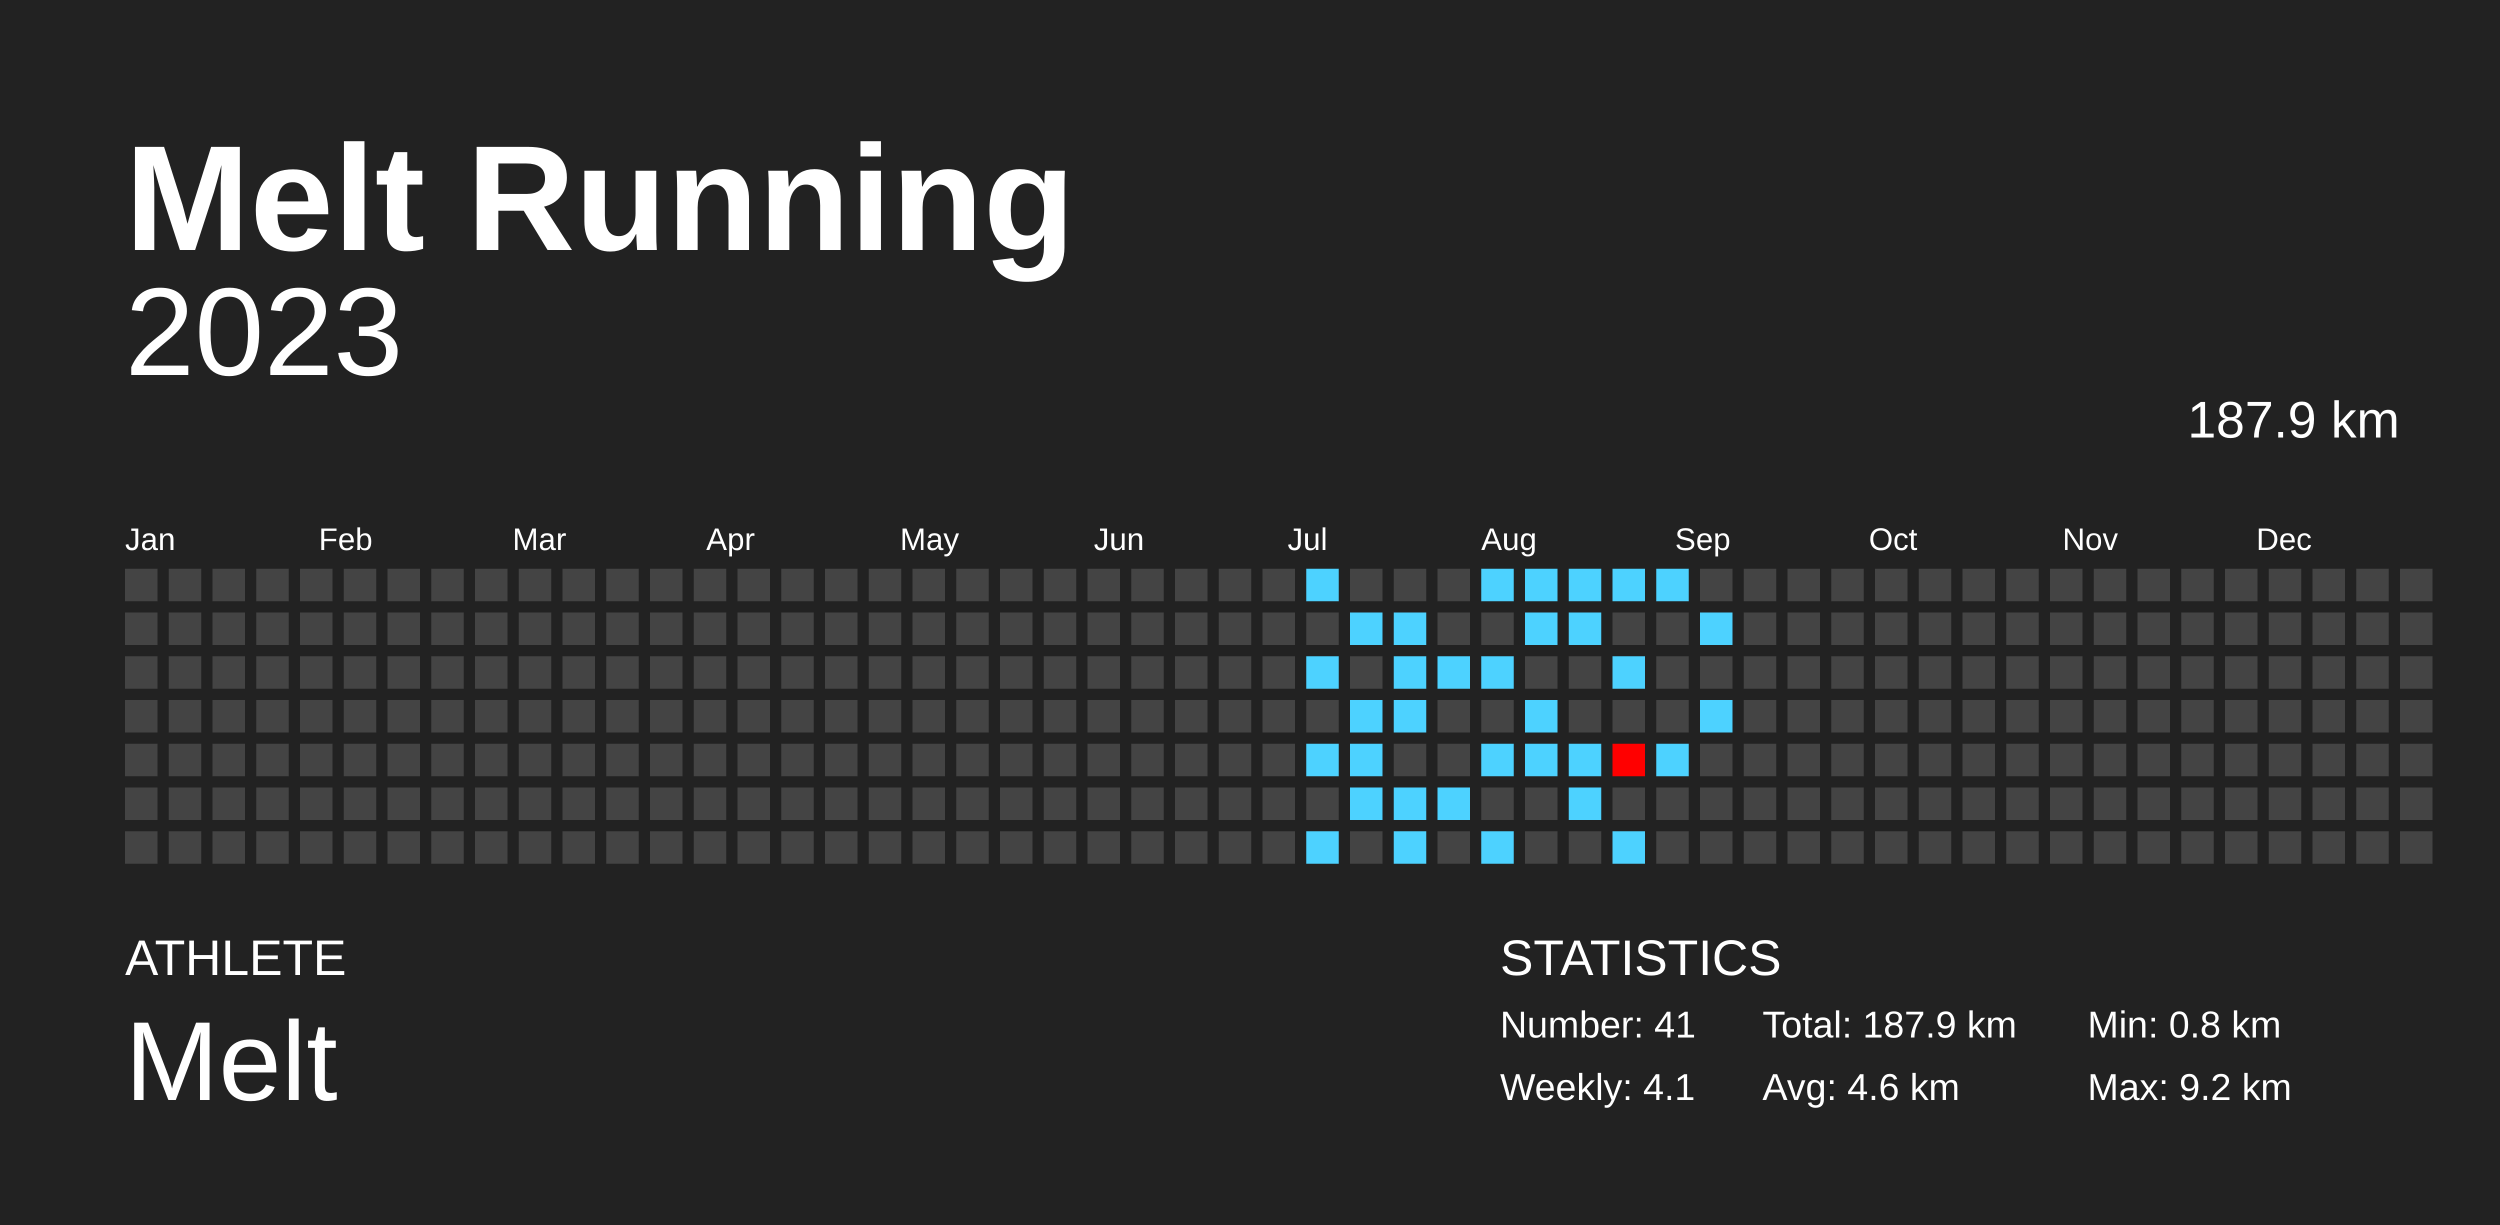
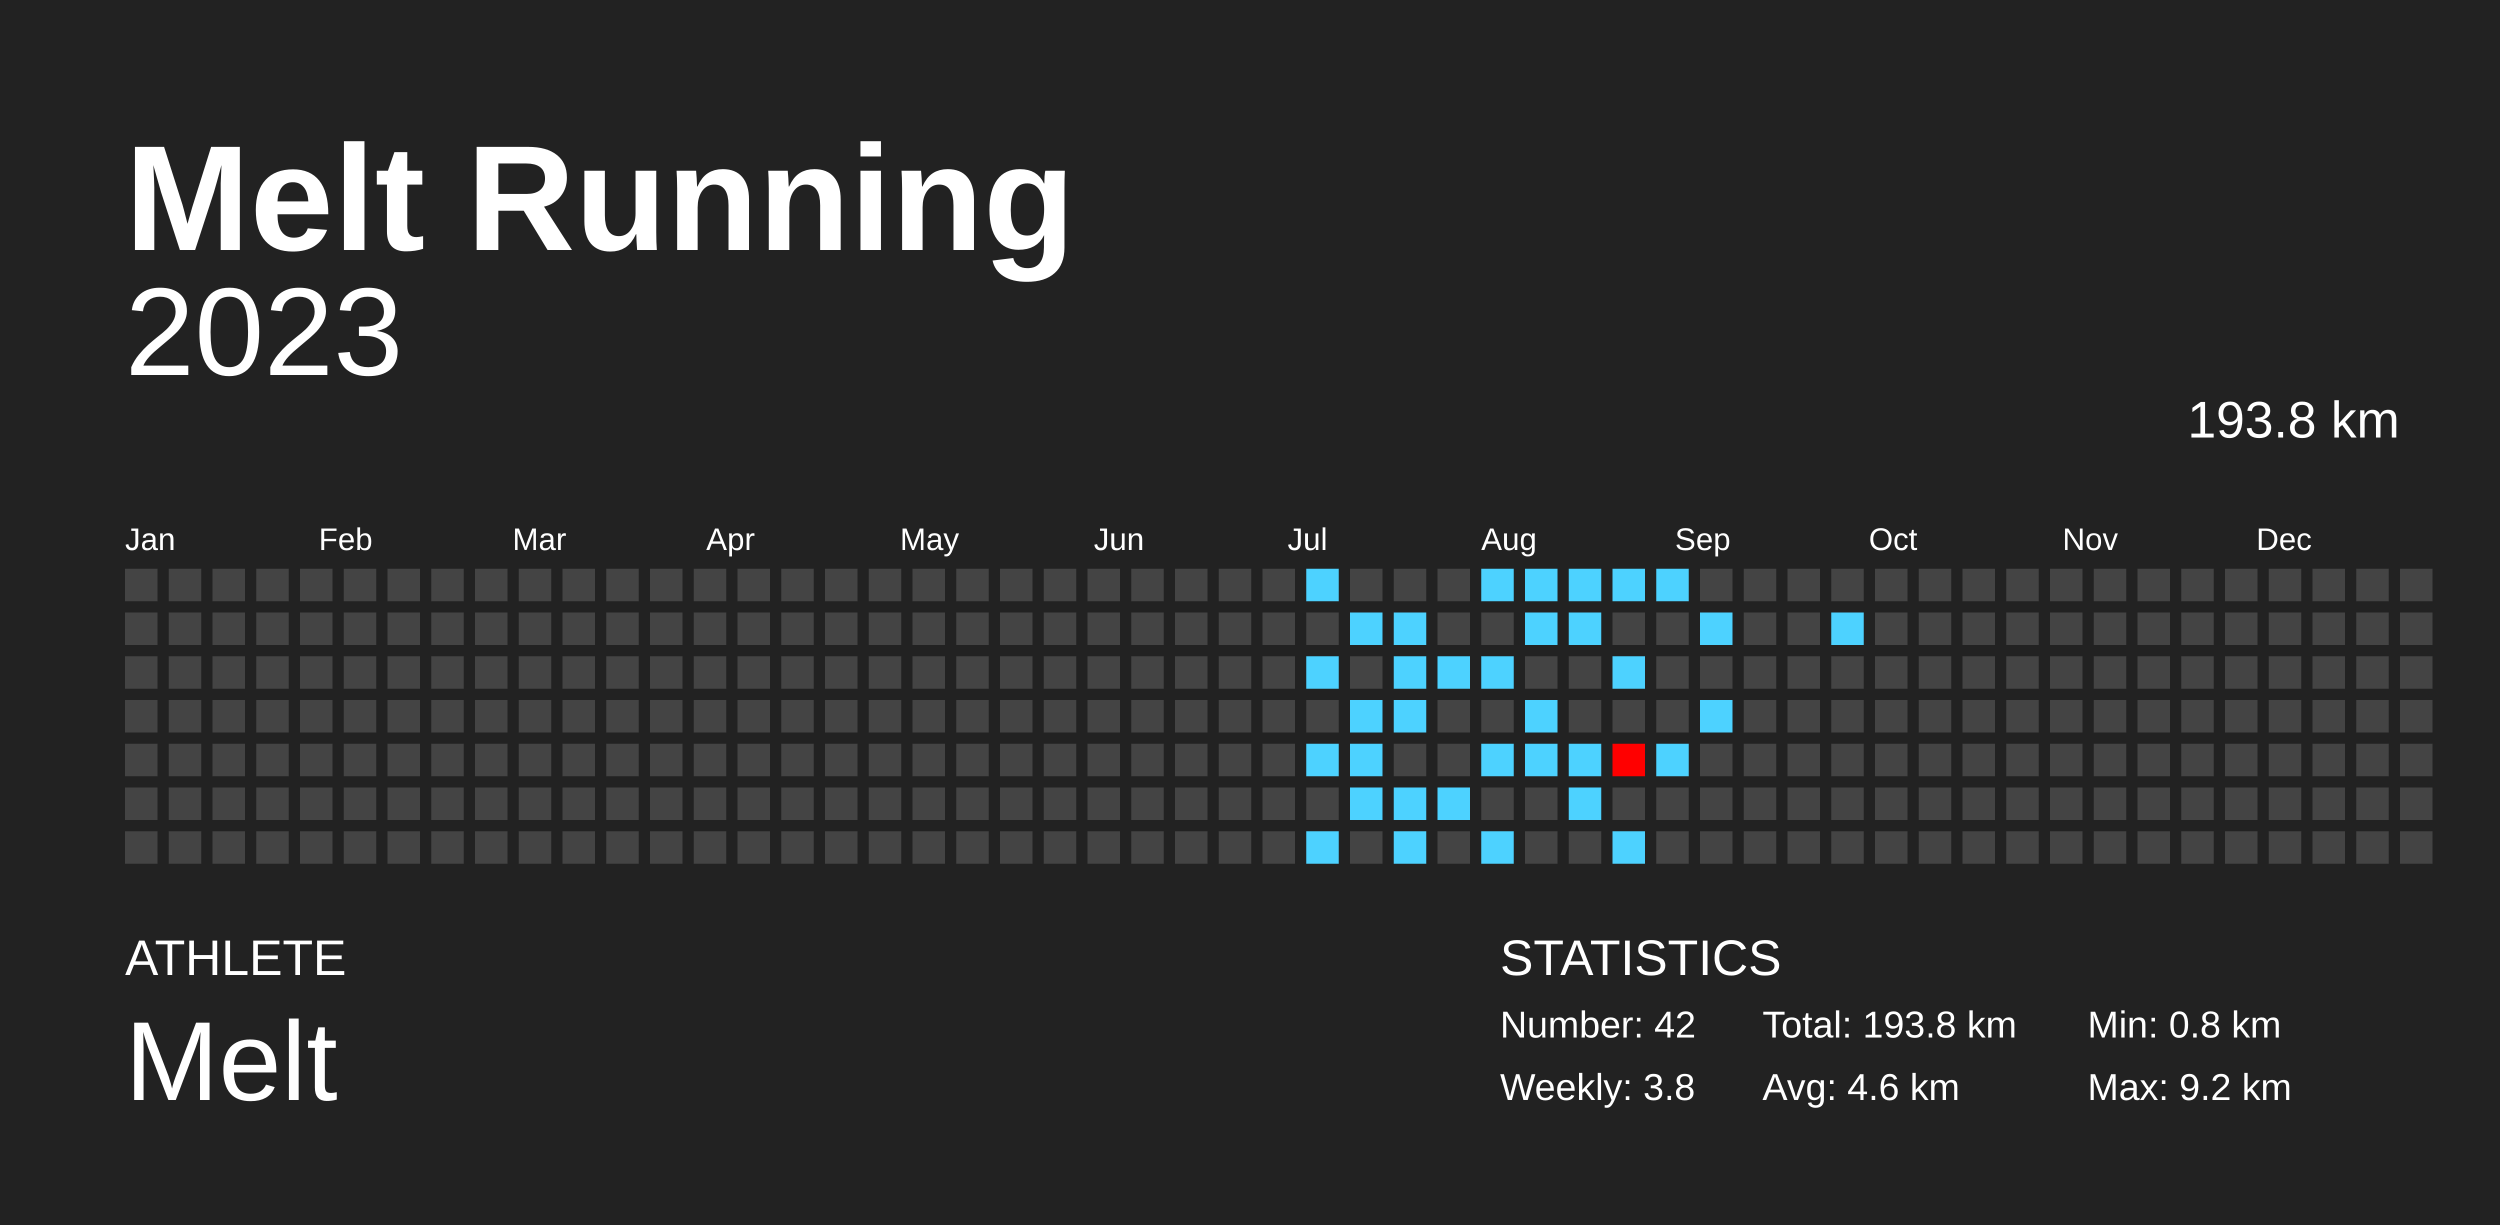
<svg xmlns="http://www.w3.org/2000/svg" baseProfile="full" height="98mm" version="1.1" viewBox="0,0,200,98" width="200mm">
  <defs />
  <rect fill="#222222" height="98" width="200" x="0" y="0" />
  <text fill="#FFFFFF" style="font-size:12px; font-family:Arial; font-weight:bold;" x="10" y="20">Melt Running</text>
  <text fill="#FFFFFF" style="font-size:4px; font-family:Arial" x="10" y="78">ATHLETE</text>
  <text fill="#FFFFFF" style="font-size:9px; font-family:Arial" x="10" y="88">Melt</text>
  <text fill="#FFFFFF" style="font-size:4px; font-family:Arial" x="120" y="78">STATISTICS</text>
-   <text fill="#FFFFFF" style="font-size:3px; font-family:Arial" x="120" y="83">Number: 41</text>
-   <text fill="#FFFFFF" style="font-size:3px; font-family:Arial" x="120" y="88">Weekly: 4.1</text>
-   <text fill="#FFFFFF" style="font-size:3px; font-family:Arial" x="141" y="83">Total: 187.9 km</text>
+   <text fill="#FFFFFF" style="font-size:3px; font-family:Arial" x="120" y="83">Number: 42</text>
+   <text fill="#FFFFFF" style="font-size:3px; font-family:Arial" x="120" y="88">Weekly: 3.8</text>
+   <text fill="#FFFFFF" style="font-size:3px; font-family:Arial" x="141" y="83">Total: 193.8 km</text>
  <text fill="#FFFFFF" style="font-size:3px; font-family:Arial" x="141" y="88">Avg: 4.6 km</text>
  <text fill="#FFFFFF" style="font-size:3px; font-family:Arial" x="167" y="83">Min: 0.8 km</text>
  <text fill="#FFFFFF" style="font-size:3px; font-family:Arial" x="167" y="88">Max: 9.2 km</text>
  <text alignment-baseline="hanging" fill="#FFFFFF" style="font-size:10.0px; font-family:Arial;" x="10" y="30">2023</text>
-   <text alignment-baseline="hanging" fill="#FFFFFF" style="font-size:4.125px; font-family:Arial;" x="175" y="35">187.9 km</text>
+   <text alignment-baseline="hanging" fill="#FFFFFF" style="font-size:4.125px; font-family:Arial;" x="175" y="35">193.8 km</text>
  <text fill="#FFFFFF" style="font-size:2.5px; font-family:Arial" x="10.0" y="44">Jan</text>
  <text fill="#FFFFFF" style="font-size:2.5px; font-family:Arial" x="25.5" y="44">Feb</text>
  <text fill="#FFFFFF" style="font-size:2.5px; font-family:Arial" x="41.0" y="44">Mar</text>
  <text fill="#FFFFFF" style="font-size:2.5px; font-family:Arial" x="56.5" y="44">Apr</text>
  <text fill="#FFFFFF" style="font-size:2.5px; font-family:Arial" x="72.0" y="44">May</text>
  <text fill="#FFFFFF" style="font-size:2.5px; font-family:Arial" x="87.5" y="44">Jun</text>
  <text fill="#FFFFFF" style="font-size:2.5px; font-family:Arial" x="103.0" y="44">Jul</text>
  <text fill="#FFFFFF" style="font-size:2.5px; font-family:Arial" x="118.5" y="44">Aug</text>
  <text fill="#FFFFFF" style="font-size:2.5px; font-family:Arial" x="134.0" y="44">Sep</text>
  <text fill="#FFFFFF" style="font-size:2.5px; font-family:Arial" x="149.5" y="44">Oct</text>
  <text fill="#FFFFFF" style="font-size:2.5px; font-family:Arial" x="165.0" y="44">Nov</text>
  <text fill="#FFFFFF" style="font-size:2.5px; font-family:Arial" x="180.5" y="44">Dec</text>
  <rect fill="#444444" height="2.6" width="2.6" x="10.0" y="45.5" />
  <rect fill="#444444" height="2.6" width="2.6" x="10.0" y="49.0" />
  <rect fill="#444444" height="2.6" width="2.6" x="10.0" y="52.5" />
  <rect fill="#444444" height="2.6" width="2.6" x="10.0" y="56.0" />
  <rect fill="#444444" height="2.6" width="2.6" x="10.0" y="59.5" />
  <rect fill="#444444" height="2.6" width="2.6" x="10.0" y="63.0" />
  <rect fill="#444444" height="2.6" width="2.6" x="10.0" y="66.5" />
  <rect fill="#444444" height="2.6" width="2.6" x="13.5" y="45.5" />
  <rect fill="#444444" height="2.6" width="2.6" x="13.5" y="49.0" />
  <rect fill="#444444" height="2.6" width="2.6" x="13.5" y="52.5" />
  <rect fill="#444444" height="2.6" width="2.6" x="13.5" y="56.0" />
  <rect fill="#444444" height="2.6" width="2.6" x="13.5" y="59.5" />
  <rect fill="#444444" height="2.6" width="2.6" x="13.5" y="63.0" />
  <rect fill="#444444" height="2.6" width="2.6" x="13.5" y="66.5" />
  <rect fill="#444444" height="2.6" width="2.6" x="17.0" y="45.5" />
  <rect fill="#444444" height="2.6" width="2.6" x="17.0" y="49.0" />
  <rect fill="#444444" height="2.6" width="2.6" x="17.0" y="52.5" />
  <rect fill="#444444" height="2.6" width="2.6" x="17.0" y="56.0" />
  <rect fill="#444444" height="2.6" width="2.6" x="17.0" y="59.5" />
  <rect fill="#444444" height="2.6" width="2.6" x="17.0" y="63.0" />
  <rect fill="#444444" height="2.6" width="2.6" x="17.0" y="66.5" />
  <rect fill="#444444" height="2.6" width="2.6" x="20.5" y="45.5" />
  <rect fill="#444444" height="2.6" width="2.6" x="20.5" y="49.0" />
  <rect fill="#444444" height="2.6" width="2.6" x="20.5" y="52.5" />
  <rect fill="#444444" height="2.6" width="2.6" x="20.5" y="56.0" />
  <rect fill="#444444" height="2.6" width="2.6" x="20.5" y="59.5" />
  <rect fill="#444444" height="2.6" width="2.6" x="20.5" y="63.0" />
  <rect fill="#444444" height="2.6" width="2.6" x="20.5" y="66.5" />
  <rect fill="#444444" height="2.6" width="2.6" x="24.0" y="45.5" />
  <rect fill="#444444" height="2.6" width="2.6" x="24.0" y="49.0" />
  <rect fill="#444444" height="2.6" width="2.6" x="24.0" y="52.5" />
  <rect fill="#444444" height="2.6" width="2.6" x="24.0" y="56.0" />
  <rect fill="#444444" height="2.6" width="2.6" x="24.0" y="59.5" />
  <rect fill="#444444" height="2.6" width="2.6" x="24.0" y="63.0" />
  <rect fill="#444444" height="2.6" width="2.6" x="24.0" y="66.5" />
  <rect fill="#444444" height="2.6" width="2.6" x="27.5" y="45.5" />
  <rect fill="#444444" height="2.6" width="2.6" x="27.5" y="49.0" />
  <rect fill="#444444" height="2.6" width="2.6" x="27.5" y="52.5" />
  <rect fill="#444444" height="2.6" width="2.6" x="27.5" y="56.0" />
  <rect fill="#444444" height="2.6" width="2.6" x="27.5" y="59.5" />
  <rect fill="#444444" height="2.6" width="2.6" x="27.5" y="63.0" />
  <rect fill="#444444" height="2.6" width="2.6" x="27.5" y="66.5" />
  <rect fill="#444444" height="2.6" width="2.6" x="31.0" y="45.5" />
  <rect fill="#444444" height="2.6" width="2.6" x="31.0" y="49.0" />
  <rect fill="#444444" height="2.6" width="2.6" x="31.0" y="52.5" />
  <rect fill="#444444" height="2.6" width="2.6" x="31.0" y="56.0" />
  <rect fill="#444444" height="2.6" width="2.6" x="31.0" y="59.5" />
  <rect fill="#444444" height="2.6" width="2.6" x="31.0" y="63.0" />
  <rect fill="#444444" height="2.6" width="2.6" x="31.0" y="66.5" />
  <rect fill="#444444" height="2.6" width="2.6" x="34.5" y="45.5" />
  <rect fill="#444444" height="2.6" width="2.6" x="34.5" y="49.0" />
  <rect fill="#444444" height="2.6" width="2.6" x="34.5" y="52.5" />
  <rect fill="#444444" height="2.6" width="2.6" x="34.5" y="56.0" />
  <rect fill="#444444" height="2.6" width="2.6" x="34.5" y="59.5" />
  <rect fill="#444444" height="2.6" width="2.6" x="34.5" y="63.0" />
  <rect fill="#444444" height="2.6" width="2.6" x="34.5" y="66.5" />
  <rect fill="#444444" height="2.6" width="2.6" x="38.0" y="45.5" />
  <rect fill="#444444" height="2.6" width="2.6" x="38.0" y="49.0" />
  <rect fill="#444444" height="2.6" width="2.6" x="38.0" y="52.5" />
  <rect fill="#444444" height="2.6" width="2.6" x="38.0" y="56.0" />
  <rect fill="#444444" height="2.6" width="2.6" x="38.0" y="59.5" />
  <rect fill="#444444" height="2.6" width="2.6" x="38.0" y="63.0" />
  <rect fill="#444444" height="2.6" width="2.6" x="38.0" y="66.5" />
  <rect fill="#444444" height="2.6" width="2.6" x="41.5" y="45.5" />
  <rect fill="#444444" height="2.6" width="2.6" x="41.5" y="49.0" />
  <rect fill="#444444" height="2.6" width="2.6" x="41.5" y="52.5" />
  <rect fill="#444444" height="2.6" width="2.6" x="41.5" y="56.0" />
  <rect fill="#444444" height="2.6" width="2.6" x="41.5" y="59.5" />
  <rect fill="#444444" height="2.6" width="2.6" x="41.5" y="63.0" />
  <rect fill="#444444" height="2.6" width="2.6" x="41.5" y="66.5" />
  <rect fill="#444444" height="2.6" width="2.6" x="45.0" y="45.5" />
  <rect fill="#444444" height="2.6" width="2.6" x="45.0" y="49.0" />
  <rect fill="#444444" height="2.6" width="2.6" x="45.0" y="52.5" />
  <rect fill="#444444" height="2.6" width="2.6" x="45.0" y="56.0" />
  <rect fill="#444444" height="2.6" width="2.6" x="45.0" y="59.5" />
  <rect fill="#444444" height="2.6" width="2.6" x="45.0" y="63.0" />
  <rect fill="#444444" height="2.6" width="2.6" x="45.0" y="66.5" />
  <rect fill="#444444" height="2.6" width="2.6" x="48.5" y="45.5" />
  <rect fill="#444444" height="2.6" width="2.6" x="48.5" y="49.0" />
  <rect fill="#444444" height="2.6" width="2.6" x="48.5" y="52.5" />
  <rect fill="#444444" height="2.6" width="2.6" x="48.5" y="56.0" />
  <rect fill="#444444" height="2.6" width="2.6" x="48.5" y="59.5" />
  <rect fill="#444444" height="2.6" width="2.6" x="48.5" y="63.0" />
  <rect fill="#444444" height="2.6" width="2.6" x="48.5" y="66.5" />
  <rect fill="#444444" height="2.6" width="2.6" x="52.0" y="45.5" />
  <rect fill="#444444" height="2.6" width="2.6" x="52.0" y="49.0" />
  <rect fill="#444444" height="2.6" width="2.6" x="52.0" y="52.5" />
  <rect fill="#444444" height="2.6" width="2.6" x="52.0" y="56.0" />
  <rect fill="#444444" height="2.6" width="2.6" x="52.0" y="59.5" />
  <rect fill="#444444" height="2.6" width="2.6" x="52.0" y="63.0" />
  <rect fill="#444444" height="2.6" width="2.6" x="52.0" y="66.5" />
  <rect fill="#444444" height="2.6" width="2.6" x="55.5" y="45.5" />
  <rect fill="#444444" height="2.6" width="2.6" x="55.5" y="49.0" />
  <rect fill="#444444" height="2.6" width="2.6" x="55.5" y="52.5" />
  <rect fill="#444444" height="2.6" width="2.6" x="55.5" y="56.0" />
  <rect fill="#444444" height="2.6" width="2.6" x="55.5" y="59.5" />
  <rect fill="#444444" height="2.6" width="2.6" x="55.5" y="63.0" />
  <rect fill="#444444" height="2.6" width="2.6" x="55.5" y="66.5" />
  <rect fill="#444444" height="2.6" width="2.6" x="59.0" y="45.5" />
  <rect fill="#444444" height="2.6" width="2.6" x="59.0" y="49.0" />
  <rect fill="#444444" height="2.6" width="2.6" x="59.0" y="52.5" />
  <rect fill="#444444" height="2.6" width="2.6" x="59.0" y="56.0" />
  <rect fill="#444444" height="2.6" width="2.6" x="59.0" y="59.5" />
  <rect fill="#444444" height="2.6" width="2.6" x="59.0" y="63.0" />
  <rect fill="#444444" height="2.6" width="2.6" x="59.0" y="66.5" />
  <rect fill="#444444" height="2.6" width="2.6" x="62.5" y="45.5" />
  <rect fill="#444444" height="2.6" width="2.6" x="62.5" y="49.0" />
  <rect fill="#444444" height="2.6" width="2.6" x="62.5" y="52.5" />
  <rect fill="#444444" height="2.6" width="2.6" x="62.5" y="56.0" />
  <rect fill="#444444" height="2.6" width="2.6" x="62.5" y="59.5" />
  <rect fill="#444444" height="2.6" width="2.6" x="62.5" y="63.0" />
  <rect fill="#444444" height="2.6" width="2.6" x="62.5" y="66.5" />
  <rect fill="#444444" height="2.6" width="2.6" x="66.0" y="45.5" />
  <rect fill="#444444" height="2.6" width="2.6" x="66.0" y="49.0" />
  <rect fill="#444444" height="2.6" width="2.6" x="66.0" y="52.5" />
  <rect fill="#444444" height="2.6" width="2.6" x="66.0" y="56.0" />
  <rect fill="#444444" height="2.6" width="2.6" x="66.0" y="59.5" />
  <rect fill="#444444" height="2.6" width="2.6" x="66.0" y="63.0" />
  <rect fill="#444444" height="2.6" width="2.6" x="66.0" y="66.5" />
  <rect fill="#444444" height="2.6" width="2.6" x="69.5" y="45.5" />
  <rect fill="#444444" height="2.6" width="2.6" x="69.5" y="49.0" />
  <rect fill="#444444" height="2.6" width="2.6" x="69.5" y="52.5" />
  <rect fill="#444444" height="2.6" width="2.6" x="69.5" y="56.0" />
  <rect fill="#444444" height="2.6" width="2.6" x="69.5" y="59.5" />
  <rect fill="#444444" height="2.6" width="2.6" x="69.5" y="63.0" />
  <rect fill="#444444" height="2.6" width="2.6" x="69.5" y="66.5" />
  <rect fill="#444444" height="2.6" width="2.6" x="73.0" y="45.5" />
  <rect fill="#444444" height="2.6" width="2.6" x="73.0" y="49.0" />
  <rect fill="#444444" height="2.6" width="2.6" x="73.0" y="52.5" />
  <rect fill="#444444" height="2.6" width="2.6" x="73.0" y="56.0" />
  <rect fill="#444444" height="2.6" width="2.6" x="73.0" y="59.5" />
  <rect fill="#444444" height="2.6" width="2.6" x="73.0" y="63.0" />
  <rect fill="#444444" height="2.6" width="2.6" x="73.0" y="66.5" />
  <rect fill="#444444" height="2.6" width="2.6" x="76.5" y="45.5" />
  <rect fill="#444444" height="2.6" width="2.6" x="76.5" y="49.0" />
  <rect fill="#444444" height="2.6" width="2.6" x="76.5" y="52.5" />
  <rect fill="#444444" height="2.6" width="2.6" x="76.5" y="56.0" />
  <rect fill="#444444" height="2.6" width="2.6" x="76.5" y="59.5" />
  <rect fill="#444444" height="2.6" width="2.6" x="76.5" y="63.0" />
  <rect fill="#444444" height="2.6" width="2.6" x="76.5" y="66.5" />
  <rect fill="#444444" height="2.6" width="2.6" x="80.0" y="45.5" />
  <rect fill="#444444" height="2.6" width="2.6" x="80.0" y="49.0" />
  <rect fill="#444444" height="2.6" width="2.6" x="80.0" y="52.5" />
  <rect fill="#444444" height="2.6" width="2.6" x="80.0" y="56.0" />
  <rect fill="#444444" height="2.6" width="2.6" x="80.0" y="59.5" />
  <rect fill="#444444" height="2.6" width="2.6" x="80.0" y="63.0" />
  <rect fill="#444444" height="2.6" width="2.6" x="80.0" y="66.5" />
  <rect fill="#444444" height="2.6" width="2.6" x="83.5" y="45.5" />
  <rect fill="#444444" height="2.6" width="2.6" x="83.5" y="49.0" />
  <rect fill="#444444" height="2.6" width="2.6" x="83.5" y="52.5" />
  <rect fill="#444444" height="2.6" width="2.6" x="83.5" y="56.0" />
  <rect fill="#444444" height="2.6" width="2.6" x="83.5" y="59.5" />
  <rect fill="#444444" height="2.6" width="2.6" x="83.5" y="63.0" />
  <rect fill="#444444" height="2.6" width="2.6" x="83.5" y="66.5" />
  <rect fill="#444444" height="2.6" width="2.6" x="87.0" y="45.5" />
  <rect fill="#444444" height="2.6" width="2.6" x="87.0" y="49.0" />
  <rect fill="#444444" height="2.6" width="2.6" x="87.0" y="52.5" />
  <rect fill="#444444" height="2.6" width="2.6" x="87.0" y="56.0" />
  <rect fill="#444444" height="2.6" width="2.6" x="87.0" y="59.5" />
  <rect fill="#444444" height="2.6" width="2.6" x="87.0" y="63.0" />
  <rect fill="#444444" height="2.6" width="2.6" x="87.0" y="66.5" />
  <rect fill="#444444" height="2.6" width="2.6" x="90.5" y="45.5" />
  <rect fill="#444444" height="2.6" width="2.6" x="90.5" y="49.0" />
  <rect fill="#444444" height="2.6" width="2.6" x="90.5" y="52.5" />
  <rect fill="#444444" height="2.6" width="2.6" x="90.5" y="56.0" />
  <rect fill="#444444" height="2.6" width="2.6" x="90.5" y="59.5" />
  <rect fill="#444444" height="2.6" width="2.6" x="90.5" y="63.0" />
  <rect fill="#444444" height="2.6" width="2.6" x="90.5" y="66.5" />
  <rect fill="#444444" height="2.6" width="2.6" x="94.0" y="45.5" />
  <rect fill="#444444" height="2.6" width="2.6" x="94.0" y="49.0" />
  <rect fill="#444444" height="2.6" width="2.6" x="94.0" y="52.5" />
  <rect fill="#444444" height="2.6" width="2.6" x="94.0" y="56.0" />
  <rect fill="#444444" height="2.6" width="2.6" x="94.0" y="59.5" />
  <rect fill="#444444" height="2.6" width="2.6" x="94.0" y="63.0" />
  <rect fill="#444444" height="2.6" width="2.6" x="94.0" y="66.5" />
  <rect fill="#444444" height="2.6" width="2.6" x="97.5" y="45.5" />
  <rect fill="#444444" height="2.6" width="2.6" x="97.5" y="49.0" />
  <rect fill="#444444" height="2.6" width="2.6" x="97.5" y="52.5" />
  <rect fill="#444444" height="2.6" width="2.6" x="97.5" y="56.0" />
  <rect fill="#444444" height="2.6" width="2.6" x="97.5" y="59.5" />
  <rect fill="#444444" height="2.6" width="2.6" x="97.5" y="63.0" />
  <rect fill="#444444" height="2.6" width="2.6" x="97.5" y="66.5" />
  <rect fill="#444444" height="2.6" width="2.6" x="101.0" y="45.5" />
  <rect fill="#444444" height="2.6" width="2.6" x="101.0" y="49.0" />
  <rect fill="#444444" height="2.6" width="2.6" x="101.0" y="52.5" />
  <rect fill="#444444" height="2.6" width="2.6" x="101.0" y="56.0" />
  <rect fill="#444444" height="2.6" width="2.6" x="101.0" y="59.5" />
  <rect fill="#444444" height="2.6" width="2.6" x="101.0" y="63.0" />
  <rect fill="#444444" height="2.6" width="2.6" x="101.0" y="66.5" />
  <rect fill="#4dd2ff" height="2.6" width="2.6" x="104.5" y="45.5" />
  <rect fill="#444444" height="2.6" width="2.6" x="104.5" y="49.0" />
  <rect fill="#4dd2ff" height="2.6" width="2.6" x="104.5" y="52.5" />
  <rect fill="#444444" height="2.6" width="2.6" x="104.5" y="56.0" />
  <rect fill="#4dd2ff" height="2.6" width="2.6" x="104.5" y="59.5" />
  <rect fill="#444444" height="2.6" width="2.6" x="104.5" y="63.0" />
  <rect fill="#4dd2ff" height="2.6" width="2.6" x="104.5" y="66.5" />
  <rect fill="#444444" height="2.6" width="2.6" x="108.0" y="45.5" />
  <rect fill="#4dd2ff" height="2.6" width="2.6" x="108.0" y="49.0" />
  <rect fill="#444444" height="2.6" width="2.6" x="108.0" y="52.5" />
  <rect fill="#4dd2ff" height="2.6" width="2.6" x="108.0" y="56.0" />
  <rect fill="#4dd2ff" height="2.6" width="2.6" x="108.0" y="59.5" />
  <rect fill="#4dd2ff" height="2.6" width="2.6" x="108.0" y="63.0" />
  <rect fill="#444444" height="2.6" width="2.6" x="108.0" y="66.5" />
  <rect fill="#444444" height="2.6" width="2.6" x="111.5" y="45.5" />
  <rect fill="#4dd2ff" height="2.6" width="2.6" x="111.5" y="49.0" />
  <rect fill="#4dd2ff" height="2.6" width="2.6" x="111.5" y="52.5" />
  <rect fill="#4dd2ff" height="2.6" width="2.6" x="111.5" y="56.0" />
  <rect fill="#444444" height="2.6" width="2.6" x="111.5" y="59.5" />
  <rect fill="#4dd2ff" height="2.6" width="2.6" x="111.5" y="63.0" />
  <rect fill="#4dd2ff" height="2.6" width="2.6" x="111.5" y="66.5" />
  <rect fill="#444444" height="2.6" width="2.6" x="115.0" y="45.5" />
  <rect fill="#444444" height="2.6" width="2.6" x="115.0" y="49.0" />
  <rect fill="#4dd2ff" height="2.6" width="2.6" x="115.0" y="52.5" />
  <rect fill="#444444" height="2.6" width="2.6" x="115.0" y="56.0" />
  <rect fill="#444444" height="2.6" width="2.6" x="115.0" y="59.5" />
  <rect fill="#4dd2ff" height="2.6" width="2.6" x="115.0" y="63.0" />
  <rect fill="#444444" height="2.6" width="2.6" x="115.0" y="66.5" />
  <rect fill="#4dd2ff" height="2.6" width="2.6" x="118.5" y="45.5" />
  <rect fill="#444444" height="2.6" width="2.6" x="118.5" y="49.0" />
  <rect fill="#4dd2ff" height="2.6" width="2.6" x="118.5" y="52.5" />
  <rect fill="#444444" height="2.6" width="2.6" x="118.5" y="56.0" />
  <rect fill="#4dd2ff" height="2.6" width="2.6" x="118.5" y="59.5" />
  <rect fill="#444444" height="2.6" width="2.6" x="118.5" y="63.0" />
  <rect fill="#4dd2ff" height="2.6" width="2.6" x="118.5" y="66.5" />
  <rect fill="#4dd2ff" height="2.6" width="2.6" x="122.0" y="45.5" />
  <rect fill="#4dd2ff" height="2.6" width="2.6" x="122.0" y="49.0" />
  <rect fill="#444444" height="2.6" width="2.6" x="122.0" y="52.5" />
  <rect fill="#4dd2ff" height="2.6" width="2.6" x="122.0" y="56.0" />
  <rect fill="#4dd2ff" height="2.6" width="2.6" x="122.0" y="59.5" />
  <rect fill="#444444" height="2.6" width="2.6" x="122.0" y="63.0" />
  <rect fill="#444444" height="2.6" width="2.6" x="122.0" y="66.5" />
  <rect fill="#4dd2ff" height="2.6" width="2.6" x="125.5" y="45.5" />
  <rect fill="#4dd2ff" height="2.6" width="2.6" x="125.5" y="49.0" />
  <rect fill="#444444" height="2.6" width="2.6" x="125.5" y="52.5" />
  <rect fill="#444444" height="2.6" width="2.6" x="125.5" y="56.0" />
  <rect fill="#4dd2ff" height="2.6" width="2.6" x="125.5" y="59.5" />
  <rect fill="#4dd2ff" height="2.6" width="2.6" x="125.5" y="63.0" />
  <rect fill="#444444" height="2.6" width="2.6" x="125.5" y="66.5" />
  <rect fill="#4dd2ff" height="2.6" width="2.6" x="129.0" y="45.5" />
  <rect fill="#444444" height="2.6" width="2.6" x="129.0" y="49.0" />
  <rect fill="#4dd2ff" height="2.6" width="2.6" x="129.0" y="52.5" />
  <rect fill="#444444" height="2.6" width="2.6" x="129.0" y="56.0" />
  <rect fill="#ff0000" height="2.6" width="2.6" x="129.0" y="59.5" />
  <rect fill="#444444" height="2.6" width="2.6" x="129.0" y="63.0" />
  <rect fill="#4dd2ff" height="2.6" width="2.6" x="129.0" y="66.5" />
  <rect fill="#4dd2ff" height="2.6" width="2.6" x="132.5" y="45.5" />
  <rect fill="#444444" height="2.6" width="2.6" x="132.5" y="49.0" />
  <rect fill="#444444" height="2.6" width="2.6" x="132.5" y="52.5" />
  <rect fill="#444444" height="2.6" width="2.6" x="132.5" y="56.0" />
  <rect fill="#4dd2ff" height="2.6" width="2.6" x="132.5" y="59.5" />
  <rect fill="#444444" height="2.6" width="2.6" x="132.5" y="63.0" />
  <rect fill="#444444" height="2.6" width="2.6" x="132.5" y="66.5" />
  <rect fill="#444444" height="2.6" width="2.6" x="136.0" y="45.5" />
  <rect fill="#4dd2ff" height="2.6" width="2.6" x="136.0" y="49.0" />
  <rect fill="#444444" height="2.6" width="2.6" x="136.0" y="52.5" />
  <rect fill="#4dd2ff" height="2.6" width="2.6" x="136.0" y="56.0" />
  <rect fill="#444444" height="2.6" width="2.6" x="136.0" y="59.5" />
  <rect fill="#444444" height="2.6" width="2.6" x="136.0" y="63.0" />
  <rect fill="#444444" height="2.6" width="2.6" x="136.0" y="66.5" />
  <rect fill="#444444" height="2.6" width="2.6" x="139.5" y="45.5" />
  <rect fill="#444444" height="2.6" width="2.6" x="139.5" y="49.0" />
  <rect fill="#444444" height="2.6" width="2.6" x="139.5" y="52.5" />
  <rect fill="#444444" height="2.6" width="2.6" x="139.5" y="56.0" />
  <rect fill="#444444" height="2.6" width="2.6" x="139.5" y="59.5" />
  <rect fill="#444444" height="2.6" width="2.6" x="139.5" y="63.0" />
  <rect fill="#444444" height="2.6" width="2.6" x="139.5" y="66.5" />
  <rect fill="#444444" height="2.6" width="2.6" x="143.0" y="45.5" />
  <rect fill="#444444" height="2.6" width="2.6" x="143.0" y="49.0" />
  <rect fill="#444444" height="2.6" width="2.6" x="143.0" y="52.5" />
  <rect fill="#444444" height="2.6" width="2.6" x="143.0" y="56.0" />
  <rect fill="#444444" height="2.6" width="2.6" x="143.0" y="59.5" />
  <rect fill="#444444" height="2.6" width="2.6" x="143.0" y="63.0" />
  <rect fill="#444444" height="2.6" width="2.6" x="143.0" y="66.5" />
  <rect fill="#444444" height="2.6" width="2.6" x="146.5" y="45.5" />
-   <rect fill="#444444" height="2.6" width="2.6" x="146.5" y="49.0" />
+   <rect fill="#4dd2ff" height="2.6" width="2.6" x="146.5" y="49.0" />
  <rect fill="#444444" height="2.6" width="2.6" x="146.5" y="52.5" />
  <rect fill="#444444" height="2.6" width="2.6" x="146.5" y="56.0" />
  <rect fill="#444444" height="2.6" width="2.6" x="146.5" y="59.5" />
  <rect fill="#444444" height="2.6" width="2.6" x="146.5" y="63.0" />
  <rect fill="#444444" height="2.6" width="2.6" x="146.5" y="66.5" />
  <rect fill="#444444" height="2.6" width="2.6" x="150.0" y="45.5" />
  <rect fill="#444444" height="2.6" width="2.6" x="150.0" y="49.0" />
  <rect fill="#444444" height="2.6" width="2.6" x="150.0" y="52.5" />
  <rect fill="#444444" height="2.6" width="2.6" x="150.0" y="56.0" />
  <rect fill="#444444" height="2.6" width="2.6" x="150.0" y="59.5" />
  <rect fill="#444444" height="2.6" width="2.6" x="150.0" y="63.0" />
  <rect fill="#444444" height="2.6" width="2.6" x="150.0" y="66.5" />
  <rect fill="#444444" height="2.6" width="2.6" x="153.5" y="45.5" />
  <rect fill="#444444" height="2.6" width="2.6" x="153.5" y="49.0" />
  <rect fill="#444444" height="2.6" width="2.6" x="153.5" y="52.5" />
  <rect fill="#444444" height="2.6" width="2.6" x="153.5" y="56.0" />
  <rect fill="#444444" height="2.6" width="2.6" x="153.5" y="59.5" />
  <rect fill="#444444" height="2.6" width="2.6" x="153.5" y="63.0" />
  <rect fill="#444444" height="2.6" width="2.6" x="153.5" y="66.5" />
  <rect fill="#444444" height="2.6" width="2.6" x="157.0" y="45.5" />
  <rect fill="#444444" height="2.6" width="2.6" x="157.0" y="49.0" />
  <rect fill="#444444" height="2.6" width="2.6" x="157.0" y="52.5" />
  <rect fill="#444444" height="2.6" width="2.6" x="157.0" y="56.0" />
  <rect fill="#444444" height="2.6" width="2.6" x="157.0" y="59.5" />
  <rect fill="#444444" height="2.6" width="2.6" x="157.0" y="63.0" />
  <rect fill="#444444" height="2.6" width="2.6" x="157.0" y="66.5" />
  <rect fill="#444444" height="2.6" width="2.6" x="160.5" y="45.5" />
  <rect fill="#444444" height="2.6" width="2.6" x="160.5" y="49.0" />
  <rect fill="#444444" height="2.6" width="2.6" x="160.5" y="52.5" />
  <rect fill="#444444" height="2.6" width="2.6" x="160.5" y="56.0" />
  <rect fill="#444444" height="2.6" width="2.6" x="160.5" y="59.5" />
  <rect fill="#444444" height="2.6" width="2.6" x="160.5" y="63.0" />
  <rect fill="#444444" height="2.6" width="2.6" x="160.5" y="66.5" />
  <rect fill="#444444" height="2.6" width="2.6" x="164.0" y="45.5" />
  <rect fill="#444444" height="2.6" width="2.6" x="164.0" y="49.0" />
  <rect fill="#444444" height="2.6" width="2.6" x="164.0" y="52.5" />
  <rect fill="#444444" height="2.6" width="2.6" x="164.0" y="56.0" />
  <rect fill="#444444" height="2.6" width="2.6" x="164.0" y="59.5" />
  <rect fill="#444444" height="2.6" width="2.6" x="164.0" y="63.0" />
  <rect fill="#444444" height="2.6" width="2.6" x="164.0" y="66.5" />
  <rect fill="#444444" height="2.6" width="2.6" x="167.5" y="45.5" />
  <rect fill="#444444" height="2.6" width="2.6" x="167.5" y="49.0" />
  <rect fill="#444444" height="2.6" width="2.6" x="167.5" y="52.5" />
  <rect fill="#444444" height="2.6" width="2.6" x="167.5" y="56.0" />
  <rect fill="#444444" height="2.6" width="2.6" x="167.5" y="59.5" />
  <rect fill="#444444" height="2.6" width="2.6" x="167.5" y="63.0" />
  <rect fill="#444444" height="2.6" width="2.6" x="167.5" y="66.5" />
  <rect fill="#444444" height="2.6" width="2.6" x="171.0" y="45.5" />
  <rect fill="#444444" height="2.6" width="2.6" x="171.0" y="49.0" />
  <rect fill="#444444" height="2.6" width="2.6" x="171.0" y="52.5" />
  <rect fill="#444444" height="2.6" width="2.6" x="171.0" y="56.0" />
  <rect fill="#444444" height="2.6" width="2.6" x="171.0" y="59.5" />
  <rect fill="#444444" height="2.6" width="2.6" x="171.0" y="63.0" />
  <rect fill="#444444" height="2.6" width="2.6" x="171.0" y="66.5" />
  <rect fill="#444444" height="2.6" width="2.6" x="174.5" y="45.5" />
  <rect fill="#444444" height="2.6" width="2.6" x="174.5" y="49.0" />
  <rect fill="#444444" height="2.6" width="2.6" x="174.5" y="52.5" />
  <rect fill="#444444" height="2.6" width="2.6" x="174.5" y="56.0" />
  <rect fill="#444444" height="2.6" width="2.6" x="174.5" y="59.5" />
  <rect fill="#444444" height="2.6" width="2.6" x="174.5" y="63.0" />
  <rect fill="#444444" height="2.6" width="2.6" x="174.5" y="66.5" />
  <rect fill="#444444" height="2.6" width="2.6" x="178.0" y="45.5" />
  <rect fill="#444444" height="2.6" width="2.6" x="178.0" y="49.0" />
  <rect fill="#444444" height="2.6" width="2.6" x="178.0" y="52.5" />
  <rect fill="#444444" height="2.6" width="2.6" x="178.0" y="56.0" />
  <rect fill="#444444" height="2.6" width="2.6" x="178.0" y="59.5" />
  <rect fill="#444444" height="2.6" width="2.6" x="178.0" y="63.0" />
  <rect fill="#444444" height="2.6" width="2.6" x="178.0" y="66.5" />
  <rect fill="#444444" height="2.6" width="2.6" x="181.5" y="45.5" />
  <rect fill="#444444" height="2.6" width="2.6" x="181.5" y="49.0" />
  <rect fill="#444444" height="2.6" width="2.6" x="181.5" y="52.5" />
  <rect fill="#444444" height="2.6" width="2.6" x="181.5" y="56.0" />
  <rect fill="#444444" height="2.6" width="2.6" x="181.5" y="59.5" />
  <rect fill="#444444" height="2.6" width="2.6" x="181.5" y="63.0" />
  <rect fill="#444444" height="2.6" width="2.6" x="181.5" y="66.5" />
  <rect fill="#444444" height="2.6" width="2.6" x="185.0" y="45.5" />
  <rect fill="#444444" height="2.6" width="2.6" x="185.0" y="49.0" />
  <rect fill="#444444" height="2.6" width="2.6" x="185.0" y="52.5" />
  <rect fill="#444444" height="2.6" width="2.6" x="185.0" y="56.0" />
  <rect fill="#444444" height="2.6" width="2.6" x="185.0" y="59.5" />
  <rect fill="#444444" height="2.6" width="2.6" x="185.0" y="63.0" />
  <rect fill="#444444" height="2.6" width="2.6" x="185.0" y="66.5" />
  <rect fill="#444444" height="2.6" width="2.6" x="188.5" y="45.5" />
  <rect fill="#444444" height="2.6" width="2.6" x="188.5" y="49.0" />
  <rect fill="#444444" height="2.6" width="2.6" x="188.5" y="52.5" />
  <rect fill="#444444" height="2.6" width="2.6" x="188.5" y="56.0" />
  <rect fill="#444444" height="2.6" width="2.6" x="188.5" y="59.5" />
  <rect fill="#444444" height="2.6" width="2.6" x="188.5" y="63.0" />
  <rect fill="#444444" height="2.6" width="2.6" x="188.5" y="66.5" />
  <rect fill="#444444" height="2.6" width="2.6" x="192.0" y="45.5" />
  <rect fill="#444444" height="2.6" width="2.6" x="192.0" y="49.0" />
  <rect fill="#444444" height="2.6" width="2.6" x="192.0" y="52.5" />
  <rect fill="#444444" height="2.6" width="2.6" x="192.0" y="56.0" />
  <rect fill="#444444" height="2.6" width="2.6" x="192.0" y="59.5" />
  <rect fill="#444444" height="2.6" width="2.6" x="192.0" y="63.0" />
  <rect fill="#444444" height="2.6" width="2.6" x="192.0" y="66.5" />
</svg>
